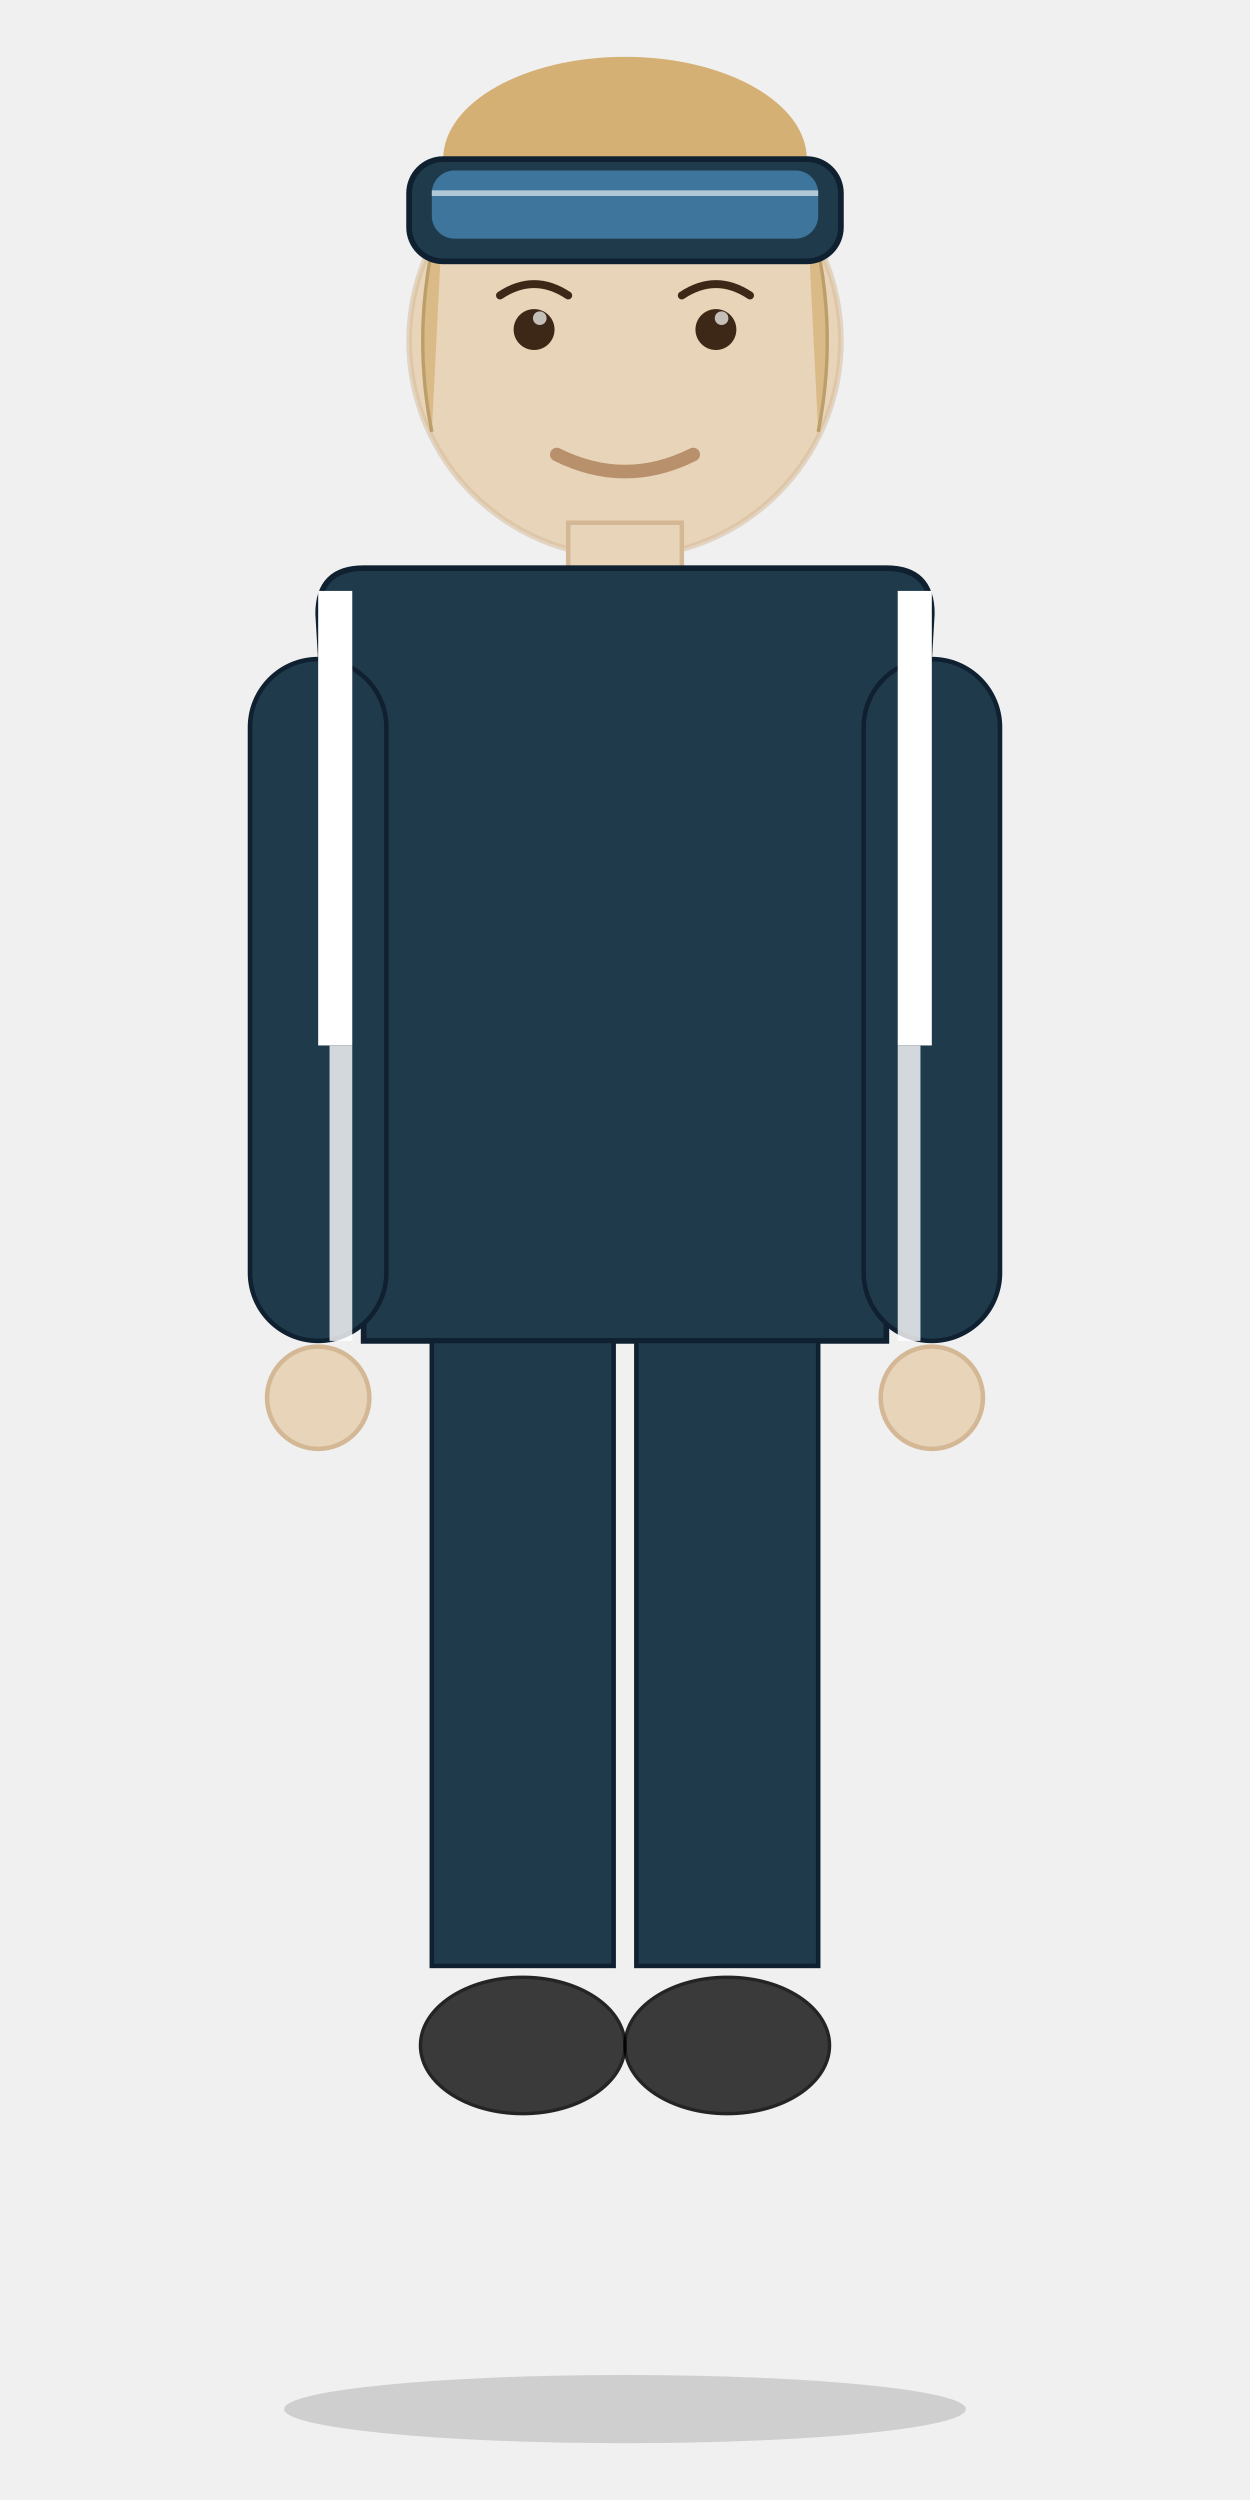
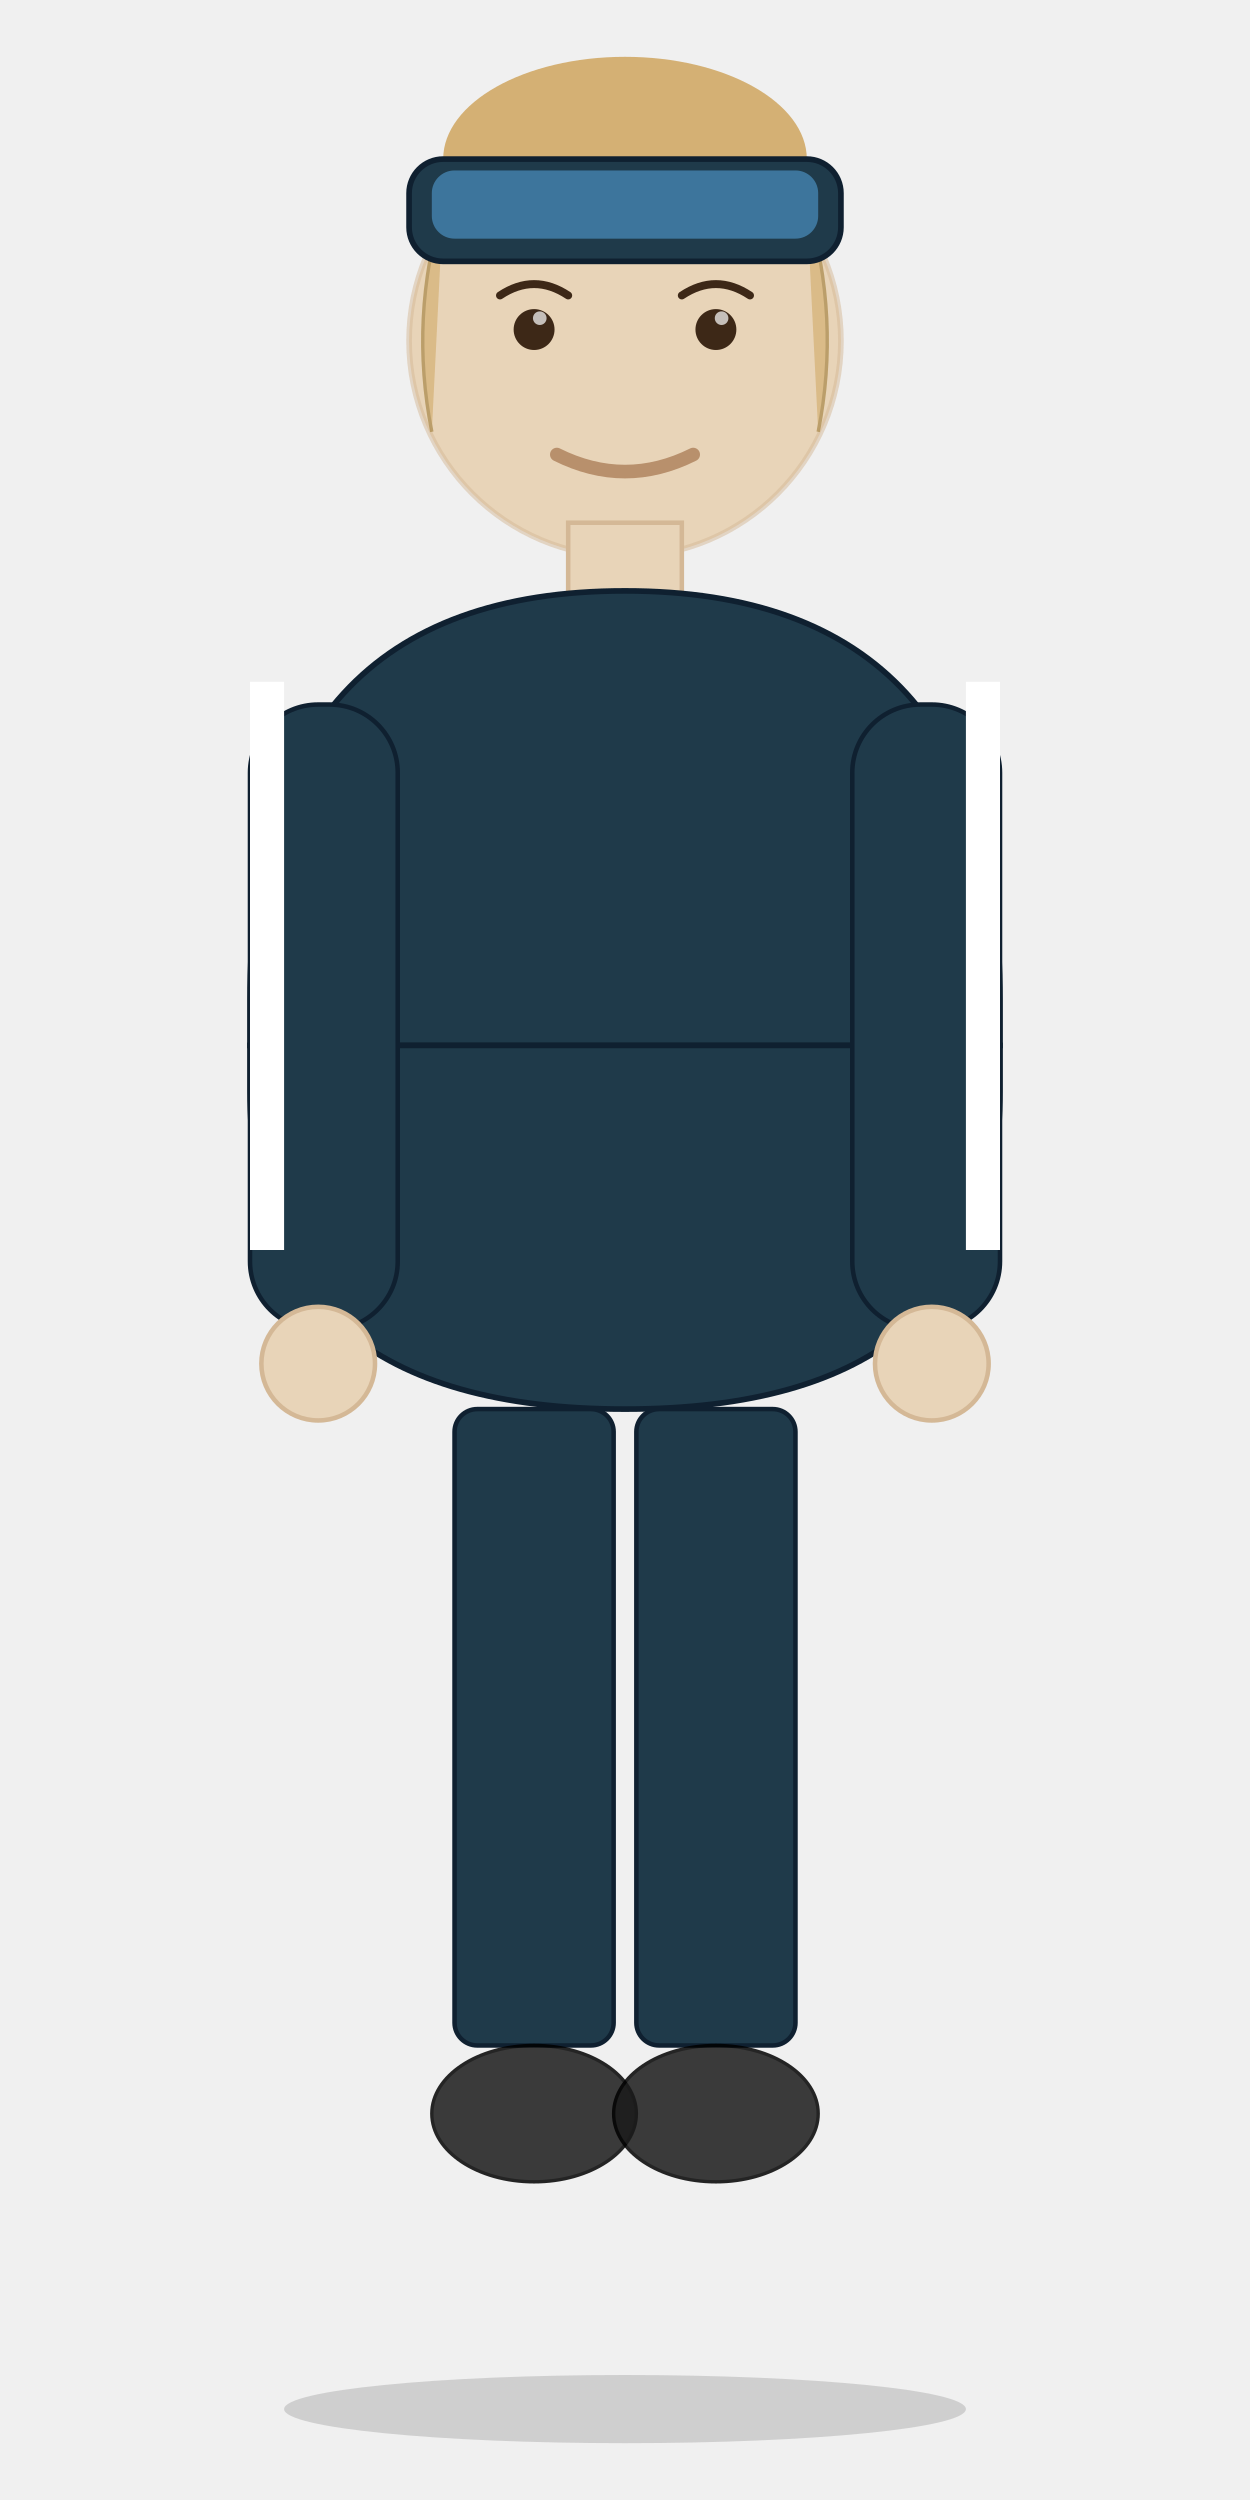
<svg xmlns="http://www.w3.org/2000/svg" viewBox="0 0 110 220" width="110" height="220">
  <ellipse cx="55" cy="212" rx="30" ry="3" fill="#000000" opacity="0.14" />
  <circle cx="55" cy="30" r="19" fill="#E8D4B8" />
  <circle cx="55" cy="30" r="19" fill="none" stroke="#D4B896" stroke-width="0.5" opacity="0.5" />
  <circle cx="47" cy="29" r="1.8" fill="#3D2817" />
  <circle cx="63" cy="29" r="1.8" fill="#3D2817" />
  <circle cx="47.5" cy="28" r="0.6" fill="#FFFFFF" opacity="0.7" />
  <circle cx="63.5" cy="28" r="0.6" fill="#FFFFFF" opacity="0.7" />
  <path d="M 44 26 Q 47 24 50 26" fill="none" stroke="#3D2817" stroke-width="0.7" stroke-linecap="round" />
  <path d="M 60 26 Q 63 24 66 26" fill="none" stroke="#3D2817" stroke-width="0.7" stroke-linecap="round" />
  <path d="M 49 40 Q 55 43 61 40" stroke="#B8906C" stroke-width="1.2" fill="none" stroke-linecap="round" />
  <ellipse cx="55" cy="14" rx="16" ry="9" fill="#D4B074" />
  <path d="M 39 18 Q 36 28 38 38" fill="#D4B074" stroke="#A88848" stroke-width="0.3" opacity="0.7" />
  <path d="M 71 18 Q 74 28 72 38" fill="#D4B074" stroke="#A88848" stroke-width="0.3" opacity="0.7" />
  <rect x="36" y="14" width="38" height="9" rx="3" fill="#1F3A4A" stroke="#0F2030" stroke-width="0.5" />
  <rect x="38" y="15" width="34" height="6" rx="2" fill="#4A8FBF" opacity="0.7" />
-   <line x1="38" y1="17" x2="72" y2="17" stroke="#FFFFFF" stroke-width="0.5" opacity="0.6" />
-   <rect x="50" y="46" width="10" height="6" fill="#E8D4B8" stroke="#D4B896" stroke-width="0.4" />
-   <path d="     M 28 54     Q 28 50 32 50     L 78 50     Q 82 50 82 54     L 80 88     L 78 92     L 78 118     L 32 118     L 32 92     L 30 88     Z   " fill="#1F3A4A" stroke="#0F2030" stroke-width="0.5" />
-   <rect x="22" y="58" width="12" height="60" rx="6" fill="#1F3A4A" stroke="#0F2030" stroke-width="0.4" />
-   <rect x="76" y="58" width="12" height="60" rx="6" fill="#1F3A4A" stroke="#0F2030" stroke-width="0.4" />
-   <circle cx="28" cy="123" r="4.5" fill="#E8D4B8" stroke="#D4B896" stroke-width="0.4" />
-   <circle cx="82" cy="123" r="4.5" fill="#E8D4B8" stroke="#D4B896" stroke-width="0.4" />
-   <rect x="38" y="118" width="16" height="55" fill="#1F3A4A" stroke="#0F2030" stroke-width="0.4" />
-   <rect x="56" y="118" width="16" height="55" fill="#1F3A4A" stroke="#0F2030" stroke-width="0.4" />
-   <ellipse cx="46" cy="180" rx="9" ry="6" fill="#1A1A1A" stroke="#000000" stroke-width="0.3" opacity="0.85" />
-   <ellipse cx="64" cy="180" rx="9" ry="6" fill="#1A1A1A" stroke="#000000" stroke-width="0.3" opacity="0.85" />
-   <rect x="28" y="52" width="3" height="40" fill="#FFFFFF" />
-   <rect x="79" y="52" width="3" height="40" fill="#FFFFFF" />
-   <rect x="29" y="92" width="2" height="26" fill="#FFFFFF" opacity="0.8" />
-   <rect x="79" y="92" width="2" height="26" fill="#FFFFFF" opacity="0.8" />
+   <rect x="50" y="46" width="10" height="8" fill="#E8D4B8" stroke="#D4B896" stroke-width="0.4" />
+   <path d="M 22 88 Q 22 52 55 52 Q 88 52 88 88 L 88 92 L 22 92 Z" fill="#1F3A4A" stroke="#0F2030" stroke-width="0.5" />
+   <path d="M 22 92 L 88 92 L 88 96 Q 88 124 55 124 Q 22 124 22 96 Z" fill="#1F3A4A" stroke="#0F2030" stroke-width="0.5" />
+   <rect x="22" y="62" width="13" height="55" rx="6" fill="#1F3A4A" stroke="#0F2030" stroke-width="0.4" />
+   <rect x="75" y="62" width="13" height="55" rx="6" fill="#1F3A4A" stroke="#0F2030" stroke-width="0.4" />
+   <circle cx="28" cy="120" r="5" fill="#E8D4B8" stroke="#D4B896" stroke-width="0.4" />
+   <circle cx="82" cy="120" r="5" fill="#E8D4B8" stroke="#D4B896" stroke-width="0.4" />
+   <rect x="40" y="124" width="14" height="56" rx="2" fill="#1F3A4A" stroke="#0F2030" stroke-width="0.4" />
+   <rect x="56" y="124" width="14" height="56" rx="2" fill="#1F3A4A" stroke="#0F2030" stroke-width="0.4" />
+   <ellipse cx="47" cy="186" rx="9" ry="6" fill="#1A1A1A" stroke="#000000" stroke-width="0.3" opacity="0.85" />
+   <ellipse cx="63" cy="186" rx="9" ry="6" fill="#1A1A1A" stroke="#000000" stroke-width="0.3" opacity="0.85" />
+   <rect x="22" y="60" width="3" height="50" fill="#FFFFFF" />
+   <rect x="85" y="60" width="3" height="50" fill="#FFFFFF" />
</svg>
